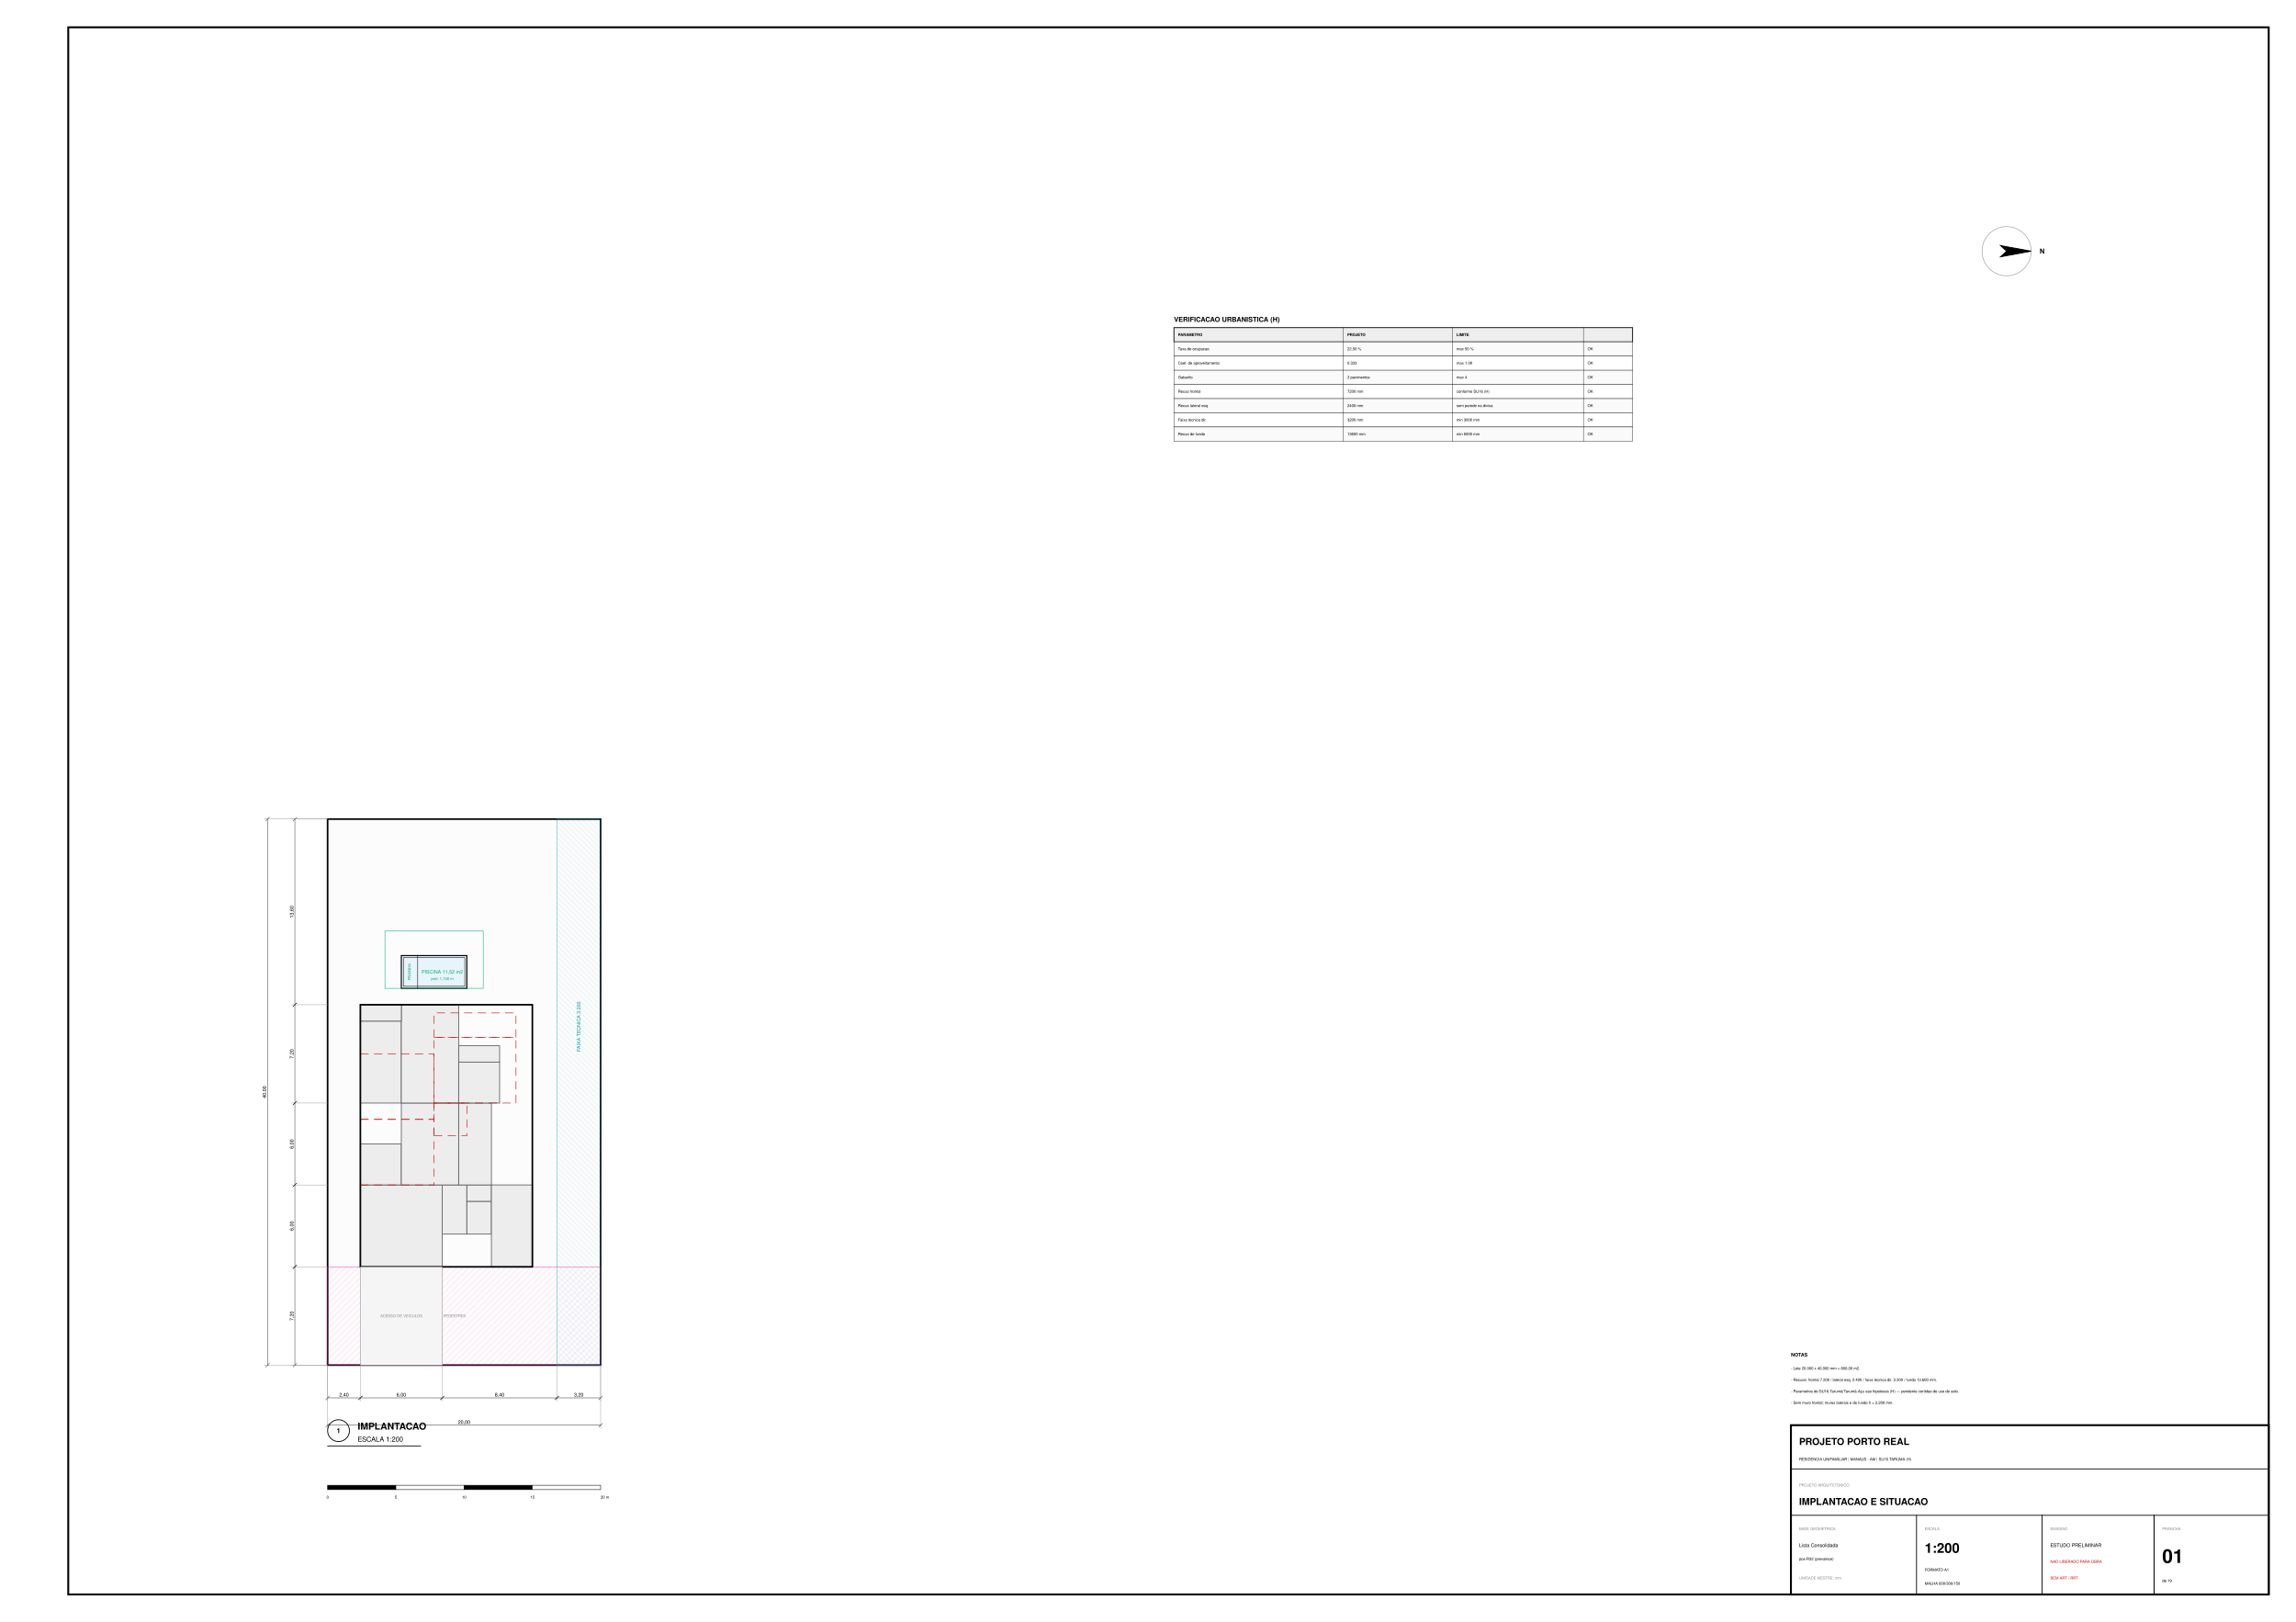
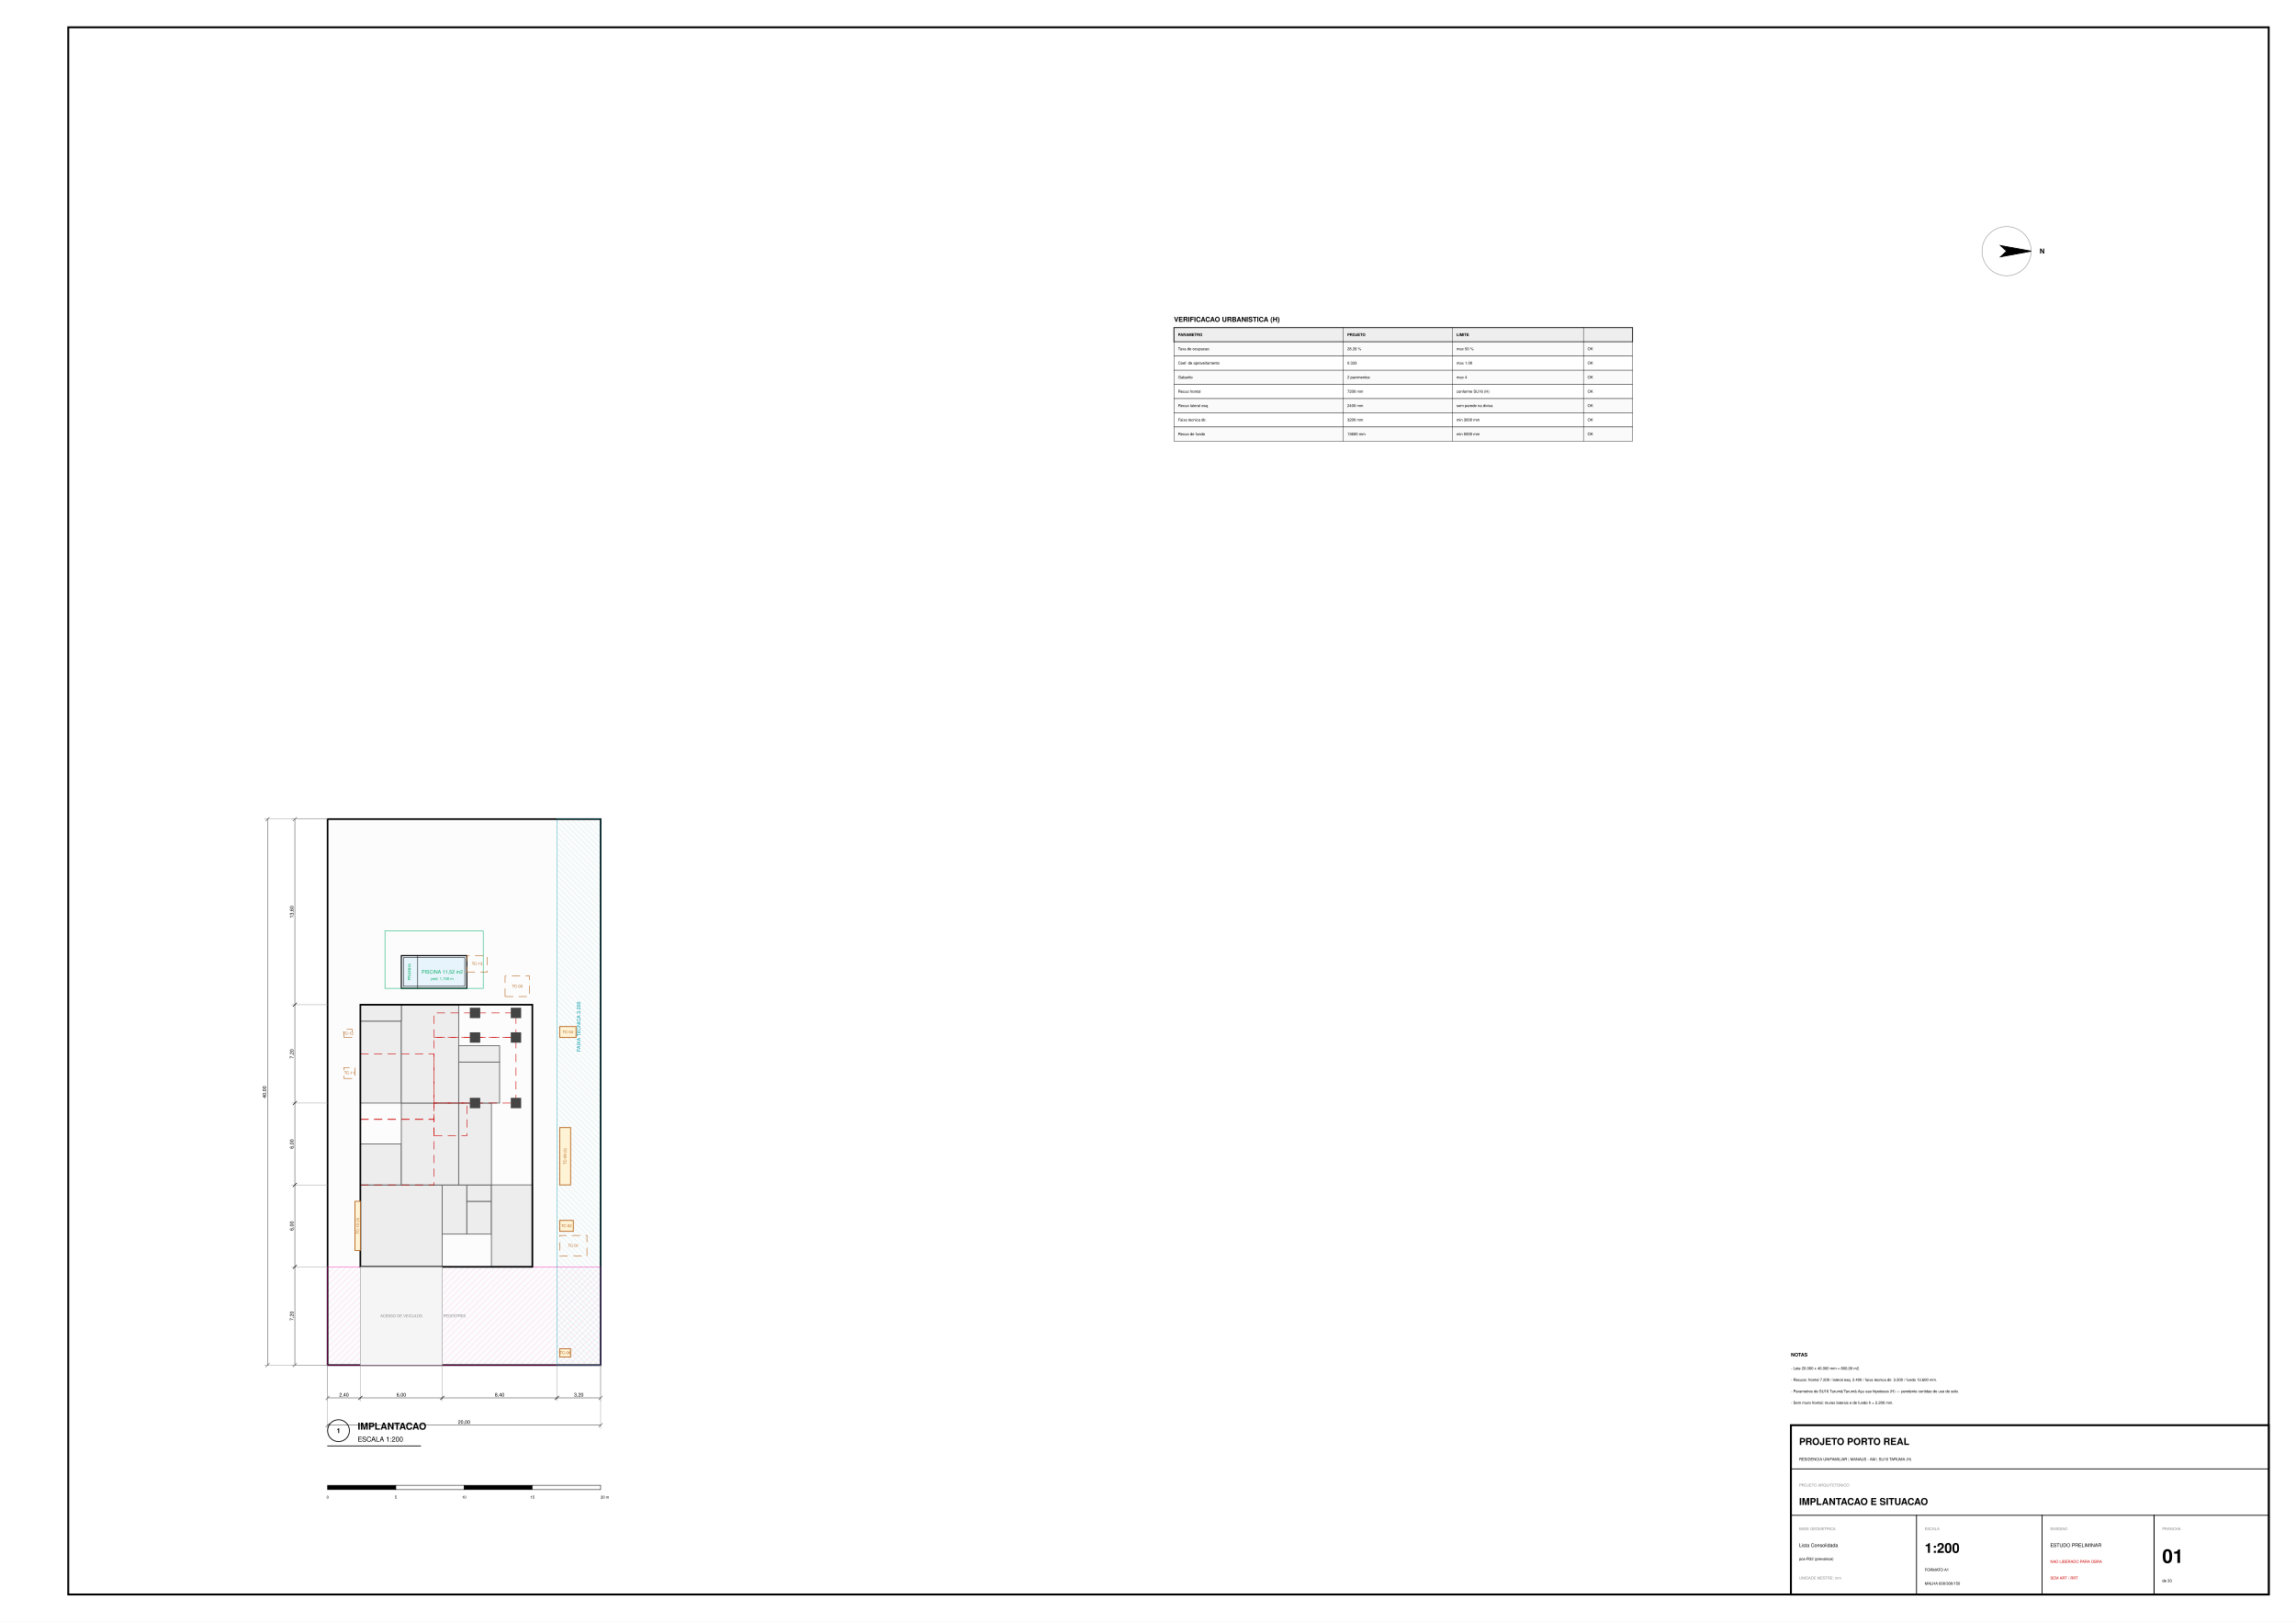
<svg xmlns="http://www.w3.org/2000/svg" version="1.1" width="841mm" height="594mm" viewBox="0 0 841 594">
  <rect width="841" height="594" fill="#ffffff" />
  <defs>
    <pattern id="recuo" patternUnits="userSpaceOnUse" width="1.6" height="1.6" patternTransform="rotate(45)">
      <line x1="0" y1="0" x2="0" y2="1.6" stroke="#e0a" stroke-width="0.05" />
    </pattern>
    <pattern id="ftec" patternUnits="userSpaceOnUse" width="1.4" height="1.4" patternTransform="rotate(-45)">
      <line x1="0" y1="0" x2="0" y2="1.4" stroke="#09a" stroke-width="0.05" />
    </pattern>
  </defs>
  <rect x="25.0" y="10" width="806.00" height="574.00" fill="none" stroke="#000" stroke-width="0.7" />
  <polygon points="656.000,522.000 831.000,522.000 831.000,584.000 656.000,584.000" stroke="#000000" stroke-width="0.7" fill="#fff" stroke-linejoin="miter" />
  <text x="659.000" y="528.000" font-family="Helvetica, Arial, sans-serif" font-size="3.50" font-weight="bold" fill="#000000" text-anchor="start" dominant-baseline="middle">PROJETO PORTO REAL</text>
  <text x="659.000" y="534.500" font-family="Helvetica, Arial, sans-serif" font-size="1.40" font-weight="normal" fill="#000000" text-anchor="start" dominant-baseline="middle">RESIDENCIA UNIFAMILIAR  |  MANAUS - AM  |  SU16 TARUMA (H)</text>
  <line x1="656.000" y1="538.000" x2="831.000" y2="538.000" stroke="#000000" stroke-width="0.3" fill="none" stroke-linecap="round" />
  <text x="659.000" y="544.000" font-family="Helvetica, Arial, sans-serif" font-size="1.40" font-weight="normal" fill="#8a8a8a" text-anchor="start" dominant-baseline="middle">PROJETO ARQUITETONICO</text>
  <text x="659.000" y="550.000" font-family="Helvetica, Arial, sans-serif" font-size="3.50" font-weight="bold" fill="#000000" text-anchor="start" dominant-baseline="middle">IMPLANTACAO E SITUACAO</text>
  <line x1="656.000" y1="555.000" x2="831.000" y2="555.000" stroke="#000000" stroke-width="0.3" fill="none" stroke-linecap="round" />
  <line x1="702.000" y1="555.000" x2="702.000" y2="584.000" stroke="#000000" stroke-width="0.3" fill="none" stroke-linecap="round" />
  <line x1="748.000" y1="555.000" x2="748.000" y2="584.000" stroke="#000000" stroke-width="0.3" fill="none" stroke-linecap="round" />
  <line x1="789.000" y1="555.000" x2="789.000" y2="584.000" stroke="#000000" stroke-width="0.3" fill="none" stroke-linecap="round" />
  <line x1="789.000" y1="555.000" x2="789.000" y2="584.000" stroke="#000000" stroke-width="0.3" fill="none" stroke-linecap="round" />
  <text x="659.000" y="560.000" font-family="Helvetica, Arial, sans-serif" font-size="1.40" font-weight="normal" fill="#8a8a8a" text-anchor="start" dominant-baseline="middle">BASE GEOMETRICA</text>
  <text x="659.000" y="566.000" font-family="Helvetica, Arial, sans-serif" font-size="1.80" font-weight="normal" fill="#000000" text-anchor="start" dominant-baseline="middle">Lista Consolidada</text>
  <text x="659.000" y="571.000" font-family="Helvetica, Arial, sans-serif" font-size="1.40" font-weight="normal" fill="#000000" text-anchor="start" dominant-baseline="middle">pos-R32 (prevalece)</text>
  <text x="659.000" y="578.000" font-family="Helvetica, Arial, sans-serif" font-size="1.40" font-weight="normal" fill="#8a8a8a" text-anchor="start" dominant-baseline="middle">UNIDADE MESTRE: mm</text>
  <text x="705.000" y="560.000" font-family="Helvetica, Arial, sans-serif" font-size="1.40" font-weight="normal" fill="#8a8a8a" text-anchor="start" dominant-baseline="middle">ESCALA</text>
  <text x="705.000" y="567.000" font-family="Helvetica, Arial, sans-serif" font-size="5.00" font-weight="bold" fill="#000000" text-anchor="start" dominant-baseline="middle">1:200</text>
  <text x="705.000" y="575.000" font-family="Helvetica, Arial, sans-serif" font-size="1.40" font-weight="normal" fill="#000000" text-anchor="start" dominant-baseline="middle">FORMATO A1</text>
  <text x="705.000" y="580.000" font-family="Helvetica, Arial, sans-serif" font-size="1.40" font-weight="normal" fill="#000000" text-anchor="start" dominant-baseline="middle">MALHA 600/300/150</text>
  <text x="751.000" y="560.000" font-family="Helvetica, Arial, sans-serif" font-size="1.40" font-weight="normal" fill="#8a8a8a" text-anchor="start" dominant-baseline="middle">EMISSAO</text>
  <text x="751.000" y="566.000" font-family="Helvetica, Arial, sans-serif" font-size="1.80" font-weight="normal" fill="#000000" text-anchor="start" dominant-baseline="middle">ESTUDO PRELIMINAR</text>
  <text x="751.000" y="572.000" font-family="Helvetica, Arial, sans-serif" font-size="1.40" font-weight="normal" fill="#c00" text-anchor="start" dominant-baseline="middle">NAO LIBERADO PARA OBRA</text>
  <text x="751.000" y="578.000" font-family="Helvetica, Arial, sans-serif" font-size="1.40" font-weight="normal" fill="#c00" text-anchor="start" dominant-baseline="middle">SEM ART / RRT</text>
  <text x="792.000" y="560.000" font-family="Helvetica, Arial, sans-serif" font-size="1.40" font-weight="normal" fill="#8a8a8a" text-anchor="start" dominant-baseline="middle">PRANCHA</text>
  <text x="792.000" y="570.000" font-family="Helvetica, Arial, sans-serif" font-size="7.00" font-weight="bold" fill="#000000" text-anchor="start" dominant-baseline="middle">01</text>
-   <text x="792.000" y="579.000" font-family="Helvetica, Arial, sans-serif" font-size="1.40" font-weight="normal" fill="#000000" text-anchor="start" dominant-baseline="middle">de 19</text>
+   <text x="792.000" y="579.000" font-family="Helvetica, Arial, sans-serif" font-size="1.40" font-weight="normal" fill="#000000" text-anchor="start" dominant-baseline="middle">de 33</text>
  <text x="656.000" y="496.200" font-family="Helvetica, Arial, sans-serif" font-size="1.80" font-weight="bold" fill="#000000" text-anchor="start" dominant-baseline="middle">NOTAS</text>
  <text x="656.000" y="501.200" font-family="Helvetica, Arial, sans-serif" font-size="1.40" font-weight="normal" fill="#000000" text-anchor="start" dominant-baseline="middle">- Lote 20.000 x 40.000 mm = 800,00 m2.</text>
  <text x="656.000" y="505.400" font-family="Helvetica, Arial, sans-serif" font-size="1.40" font-weight="normal" fill="#000000" text-anchor="start" dominant-baseline="middle">- Recuos: frontal 7.200 / lateral esq. 2.400 / faixa tecnica dir. 3.200 / fundo 13.600 mm.</text>
  <text x="656.000" y="509.600" font-family="Helvetica, Arial, sans-serif" font-size="1.40" font-weight="normal" fill="#000000" text-anchor="start" dominant-baseline="middle">- Parametros do SU16 Tarumã/Tarumã-Açu sao hipoteses (H) — pendente certidao de uso do solo.</text>
  <text x="656.000" y="513.800" font-family="Helvetica, Arial, sans-serif" font-size="1.40" font-weight="normal" fill="#000000" text-anchor="start" dominant-baseline="middle">- Sem muro frontal; muros laterais e de fundo h = 2.200 mm.</text>
  <polygon points="120.000,500.000 220.000,500.000 220.000,300.000 120.000,300.000" stroke="#000000" stroke-width="0.6" fill="#fcfcfc" stroke-linejoin="miter" />
  <polygon points="120.000,500.000 220.000,500.000 220.000,464.000 120.000,464.000" stroke="#e0a" stroke-width="0.13" fill="url(#recuo)" stroke-linejoin="miter" />
  <polygon points="204.000,500.000 220.000,500.000 220.000,300.000 204.000,300.000" stroke="#09a" stroke-width="0.13" fill="url(#ftec)" stroke-linejoin="miter" />
  <text x="212.000" y="376.000" font-family="Helvetica, Arial, sans-serif" font-size="1.80" font-weight="normal" fill="#09a" text-anchor="middle" dominant-baseline="middle" transform="rotate(-90.00 212.000 376.000)">FAIXA TECNICA 3.200</text>
  <polygon points="132.000,464.000 162.000,464.000 162.000,434.000 132.000,434.000" stroke="#666" stroke-width="0.3" fill="#ededed" stroke-linejoin="miter" />
  <polygon points="162.000,452.000 171.000,452.000 171.000,434.000 162.000,434.000" stroke="#666" stroke-width="0.3" fill="#ededed" stroke-linejoin="miter" />
  <polygon points="171.000,452.000 180.000,452.000 180.000,440.000 171.000,440.000" stroke="#666" stroke-width="0.3" fill="#ededed" stroke-linejoin="miter" />
  <polygon points="171.000,440.000 180.000,440.000 180.000,434.000 171.000,434.000" stroke="#666" stroke-width="0.3" fill="#ededed" stroke-linejoin="miter" />
  <polygon points="180.000,464.000 195.000,464.000 195.000,434.000 180.000,434.000" stroke="#666" stroke-width="0.3" fill="#ededed" stroke-linejoin="miter" />
  <polygon points="132.000,434.000 147.000,434.000 147.000,419.000 132.000,419.000" stroke="#666" stroke-width="0.3" fill="#ededed" stroke-linejoin="miter" />
  <polygon points="147.000,434.000 168.000,434.000 168.000,404.000 147.000,404.000" stroke="#666" stroke-width="0.3" fill="#ededed" stroke-linejoin="miter" />
  <polygon points="168.000,434.000 180.000,434.000 180.000,404.000 168.000,404.000" stroke="#666" stroke-width="0.3" fill="#ededed" stroke-linejoin="miter" />
  <polygon points="132.000,404.000 147.000,404.000 147.000,374.000 132.000,374.000" stroke="#666" stroke-width="0.3" fill="#ededed" stroke-linejoin="miter" />
  <polygon points="147.000,404.000 168.000,404.000 168.000,368.000 147.000,368.000" stroke="#666" stroke-width="0.3" fill="#ededed" stroke-linejoin="miter" />
  <polygon points="132.000,374.000 147.000,374.000 147.000,368.000 132.000,368.000" stroke="#666" stroke-width="0.3" fill="#ededed" stroke-linejoin="miter" />
  <polygon points="168.000,404.000 183.000,404.000 183.000,389.000 168.000,389.000" stroke="#666" stroke-width="0.3" fill="#ededed" stroke-linejoin="miter" />
  <polygon points="168.000,389.000 183.000,389.000 183.000,383.000 168.000,383.000" stroke="#666" stroke-width="0.3" fill="#ededed" stroke-linejoin="miter" />
  <polygon points="132.000,434.000 159.000,434.000 159.000,410.000 132.000,410.000" stroke="#c00" stroke-width="0.2" fill="none" stroke-dasharray="3,2" stroke-linejoin="miter" />
  <polygon points="132.000,410.000 159.000,410.000 159.000,386.000 132.000,386.000" stroke="#c00" stroke-width="0.2" fill="none" stroke-dasharray="3,2" stroke-linejoin="miter" />
  <polygon points="159.000,416.000 171.000,416.000 171.000,404.000 159.000,404.000" stroke="#c00" stroke-width="0.2" fill="none" stroke-dasharray="3,2" stroke-linejoin="miter" />
  <polygon points="159.000,404.000 189.000,404.000 189.000,380.000 159.000,380.000" stroke="#c00" stroke-width="0.2" fill="none" stroke-dasharray="3,2" stroke-linejoin="miter" />
  <polygon points="159.000,380.000 189.000,380.000 189.000,371.000 159.000,371.000" stroke="#c00" stroke-width="0.2" fill="none" stroke-dasharray="3,2" stroke-linejoin="miter" />
  <polygon points="132.000,464.000 195.000,464.000 195.000,368.000 132.000,368.000" stroke="#000000" stroke-width="0.6" fill="none" stroke-linejoin="miter" />
  <polygon points="147.000,362.000 171.000,362.000 171.000,350.000 147.000,350.000" stroke="#000000" stroke-width="0.4" fill="#e8f4fb" stroke-linejoin="miter" />
  <polygon points="147.750,361.250 170.250,361.250 170.250,350.750 147.750,350.750" stroke="#000000" stroke-width="0.18" fill="none" stroke-linejoin="miter" />
  <line x1="153.000" y1="362.000" x2="153.000" y2="350.000" stroke="#000000" stroke-width="0.18" fill="none" stroke-linecap="round" />
  <text x="150.000" y="356.000" font-family="Helvetica, Arial, sans-serif" font-size="1.40" font-weight="normal" fill="#0a6" text-anchor="middle" dominant-baseline="middle" transform="rotate(-90.00 150.000 356.000)">PRAINHA</text>
  <text x="162.000" y="356.000" font-family="Helvetica, Arial, sans-serif" font-size="1.80" font-weight="normal" fill="#0a6" text-anchor="middle" dominant-baseline="middle">PISCINA  11,52 m2</text>
  <text x="162.000" y="358.500" font-family="Helvetica, Arial, sans-serif" font-size="1.40" font-weight="normal" fill="#0a6" text-anchor="middle" dominant-baseline="middle">prof, 1,150 m</text>
  <polygon points="141.000,362.000 177.000,362.000 177.000,341.000 141.000,341.000" stroke="#0a6" stroke-width="0.18" fill="none" stroke-linejoin="miter" />
  <polygon points="132.000,500.000 162.000,500.000 162.000,464.000 132.000,464.000" stroke="#8a8a8a" stroke-width="0.18" fill="#f5f5f5" stroke-linejoin="miter" />
  <text x="147.000" y="482.000" font-family="Helvetica, Arial, sans-serif" font-size="1.40" font-weight="normal" fill="#8a8a8a" text-anchor="middle" dominant-baseline="middle">ACESSO DE VEICULOS</text>
  <text x="166.500" y="482.000" font-family="Helvetica, Arial, sans-serif" font-size="1.40" font-weight="normal" fill="#8a8a8a" text-anchor="middle" dominant-baseline="middle">PEDESTRES</text>
+   <polygon points="205.000,460.000 215.000,460.000 215.000,452.500 205.000,452.500" stroke="#b5651d" stroke-width="0.2" fill="none" stroke-dasharray="3,2" stroke-linejoin="miter" />
+   <text x="210.000" y="456.250" font-family="Helvetica, Arial, sans-serif" font-size="1.40" font-weight="normal" fill="#b5651d" text-anchor="middle" dominant-baseline="middle">TC-01</text>
+   <polygon points="205.000,451.000 210.000,451.000 210.000,447.000 205.000,447.000" stroke="#b5651d" stroke-width="0.3" fill="#fff3d6" stroke-linejoin="miter" />
+   <text x="207.500" y="449.000" font-family="Helvetica, Arial, sans-serif" font-size="1.40" font-weight="normal" fill="#b5651d" text-anchor="middle" dominant-baseline="middle">TC-02</text>
+   <polygon points="185.000,365.000 194.000,365.000 194.000,357.500 185.000,357.500" stroke="#b5651d" stroke-width="0.2" fill="none" stroke-dasharray="3,2" stroke-linejoin="miter" />
+   <text x="189.500" y="361.250" font-family="Helvetica, Arial, sans-serif" font-size="1.40" font-weight="normal" fill="#b5651d" text-anchor="middle" dominant-baseline="middle">TC-03</text>
+   <polygon points="205.000,380.000 211.000,380.000 211.000,376.000 205.000,376.000" stroke="#b5651d" stroke-width="0.3" fill="#fff3d6" stroke-linejoin="miter" />
+   <text x="208.000" y="378.000" font-family="Helvetica, Arial, sans-serif" font-size="1.40" font-weight="normal" fill="#b5651d" text-anchor="middle" dominant-baseline="middle">TC-04</text>
+   <polygon points="205.000,497.000 209.000,497.000 209.000,494.000 205.000,494.000" stroke="#b5651d" stroke-width="0.3" fill="#fff3d6" stroke-linejoin="miter" />
+   <text x="207.000" y="495.500" font-family="Helvetica, Arial, sans-serif" font-size="1.40" font-weight="normal" fill="#b5651d" text-anchor="middle" dominant-baseline="middle">TC-08</text>
+   <polygon points="205.000,434.000 209.000,434.000 209.000,413.000 205.000,413.000" stroke="#b5651d" stroke-width="0.3" fill="#fff3d6" stroke-linejoin="miter" />
+   <text x="207.000" y="423.500" font-family="Helvetica, Arial, sans-serif" font-size="1.40" font-weight="normal" fill="#b5651d" text-anchor="middle" dominant-baseline="middle" transform="rotate(-90.00 207.000 423.500)">TC-09 (3)</text>
+   <polygon points="130.000,458.000 132.000,458.000 132.000,440.000 130.000,440.000" stroke="#b5651d" stroke-width="0.3" fill="#fff3d6" stroke-linejoin="miter" />
+   <text x="131.000" y="449.000" font-family="Helvetica, Arial, sans-serif" font-size="1.40" font-weight="normal" fill="#b5651d" text-anchor="middle" dominant-baseline="middle" transform="rotate(-90.00 131.000 449.000)">TC-10 (3)</text>
+   <polygon points="126.000,395.000 130.000,395.000 130.000,391.000 126.000,391.000" stroke="#b5651d" stroke-width="0.2" fill="none" stroke-dasharray="3,2" stroke-linejoin="miter" />
+   <text x="128.000" y="393.000" font-family="Helvetica, Arial, sans-serif" font-size="1.40" font-weight="normal" fill="#b5651d" text-anchor="middle" dominant-baseline="middle">TC-11</text>
+   <polygon points="126.000,380.000 129.000,380.000 129.000,377.000 126.000,377.000" stroke="#b5651d" stroke-width="0.2" fill="none" stroke-dasharray="3,2" stroke-linejoin="miter" />
+   <text x="127.500" y="378.500" font-family="Helvetica, Arial, sans-serif" font-size="1.40" font-weight="normal" fill="#b5651d" text-anchor="middle" dominant-baseline="middle">TC-12</text>
+   <polygon points="171.000,356.000 178.500,356.000 178.500,350.000 171.000,350.000" stroke="#b5651d" stroke-width="0.2" fill="none" stroke-dasharray="3,2" stroke-linejoin="miter" />
+   <text x="174.750" y="353.000" font-family="Helvetica, Arial, sans-serif" font-size="1.40" font-weight="normal" fill="#b5651d" text-anchor="middle" dominant-baseline="middle">TC-13</text>
+   <polygon points="172.400,402.400 175.600,402.400 175.600,405.600 172.400,405.600" stroke="#444" stroke-width="0.6" fill="#444" stroke-linejoin="miter" />
+   <polygon points="187.400,402.400 190.600,402.400 190.600,405.600 187.400,405.600" stroke="#444" stroke-width="0.6" fill="#444" stroke-linejoin="miter" />
+   <polygon points="172.400,378.400 175.600,378.400 175.600,381.600 172.400,381.600" stroke="#444" stroke-width="0.6" fill="#444" stroke-linejoin="miter" />
+   <polygon points="187.400,378.400 190.600,378.400 190.600,381.600 187.400,381.600" stroke="#444" stroke-width="0.6" fill="#444" stroke-linejoin="miter" />
+   <polygon points="172.400,369.400 175.600,369.400 175.600,372.600 172.400,372.600" stroke="#444" stroke-width="0.6" fill="#444" stroke-linejoin="miter" />
+   <polygon points="187.400,369.400 190.600,369.400 190.600,372.600 187.400,372.600" stroke="#444" stroke-width="0.6" fill="#444" stroke-linejoin="miter" />
  <line x1="120.000" y1="500.000" x2="120.000" y2="513.200" stroke="#8a8a8a" stroke-width="0.13" fill="none" stroke-linecap="round" />
  <line x1="132.000" y1="500.000" x2="132.000" y2="513.200" stroke="#8a8a8a" stroke-width="0.13" fill="none" stroke-linecap="round" />
  <line x1="162.000" y1="500.000" x2="162.000" y2="513.200" stroke="#8a8a8a" stroke-width="0.13" fill="none" stroke-linecap="round" />
  <line x1="204.000" y1="500.000" x2="204.000" y2="513.200" stroke="#8a8a8a" stroke-width="0.13" fill="none" stroke-linecap="round" />
  <line x1="220.000" y1="500.000" x2="220.000" y2="513.200" stroke="#8a8a8a" stroke-width="0.13" fill="none" stroke-linecap="round" />
  <line x1="120.000" y1="512.000" x2="220.000" y2="512.000" stroke="#000000" stroke-width="0.13" fill="none" stroke-linecap="round" />
  <line x1="119.300" y1="512.700" x2="120.700" y2="511.300" stroke="#000000" stroke-width="0.13" fill="none" stroke-linecap="round" />
  <line x1="131.300" y1="512.700" x2="132.700" y2="511.300" stroke="#000000" stroke-width="0.13" fill="none" stroke-linecap="round" />
  <text x="126.000" y="510.884" font-family="Helvetica, Arial, sans-serif" font-size="1.80" font-weight="normal" fill="#000000" text-anchor="middle" dominant-baseline="middle">2,40</text>
  <line x1="131.300" y1="512.700" x2="132.700" y2="511.300" stroke="#000000" stroke-width="0.13" fill="none" stroke-linecap="round" />
  <line x1="161.300" y1="512.700" x2="162.700" y2="511.300" stroke="#000000" stroke-width="0.13" fill="none" stroke-linecap="round" />
  <text x="147.000" y="510.884" font-family="Helvetica, Arial, sans-serif" font-size="1.80" font-weight="normal" fill="#000000" text-anchor="middle" dominant-baseline="middle">6,00</text>
  <line x1="161.300" y1="512.700" x2="162.700" y2="511.300" stroke="#000000" stroke-width="0.13" fill="none" stroke-linecap="round" />
  <line x1="203.300" y1="512.700" x2="204.700" y2="511.300" stroke="#000000" stroke-width="0.13" fill="none" stroke-linecap="round" />
  <text x="183.000" y="510.884" font-family="Helvetica, Arial, sans-serif" font-size="1.80" font-weight="normal" fill="#000000" text-anchor="middle" dominant-baseline="middle">8,40</text>
  <line x1="203.300" y1="512.700" x2="204.700" y2="511.300" stroke="#000000" stroke-width="0.13" fill="none" stroke-linecap="round" />
  <line x1="219.300" y1="512.700" x2="220.700" y2="511.300" stroke="#000000" stroke-width="0.13" fill="none" stroke-linecap="round" />
  <text x="212.000" y="510.884" font-family="Helvetica, Arial, sans-serif" font-size="1.80" font-weight="normal" fill="#000000" text-anchor="middle" dominant-baseline="middle">3,20</text>
  <line x1="120.000" y1="500.000" x2="120.000" y2="523.200" stroke="#8a8a8a" stroke-width="0.13" fill="none" stroke-linecap="round" />
  <line x1="220.000" y1="500.000" x2="220.000" y2="523.200" stroke="#8a8a8a" stroke-width="0.13" fill="none" stroke-linecap="round" />
  <line x1="120.000" y1="522.000" x2="220.000" y2="522.000" stroke="#000000" stroke-width="0.13" fill="none" stroke-linecap="round" />
  <line x1="119.300" y1="522.700" x2="120.700" y2="521.300" stroke="#000000" stroke-width="0.13" fill="none" stroke-linecap="round" />
  <line x1="219.300" y1="522.700" x2="220.700" y2="521.300" stroke="#000000" stroke-width="0.13" fill="none" stroke-linecap="round" />
  <text x="170.000" y="520.884" font-family="Helvetica, Arial, sans-serif" font-size="1.80" font-weight="normal" fill="#000000" text-anchor="middle" dominant-baseline="middle">20,00</text>
  <line x1="120.000" y1="500.000" x2="106.800" y2="500.000" stroke="#8a8a8a" stroke-width="0.13" fill="none" stroke-linecap="round" />
  <line x1="120.000" y1="464.000" x2="106.800" y2="464.000" stroke="#8a8a8a" stroke-width="0.13" fill="none" stroke-linecap="round" />
  <line x1="120.000" y1="434.000" x2="106.800" y2="434.000" stroke="#8a8a8a" stroke-width="0.13" fill="none" stroke-linecap="round" />
  <line x1="120.000" y1="404.000" x2="106.800" y2="404.000" stroke="#8a8a8a" stroke-width="0.13" fill="none" stroke-linecap="round" />
  <line x1="120.000" y1="368.000" x2="106.800" y2="368.000" stroke="#8a8a8a" stroke-width="0.13" fill="none" stroke-linecap="round" />
  <line x1="120.000" y1="300.000" x2="106.800" y2="300.000" stroke="#8a8a8a" stroke-width="0.13" fill="none" stroke-linecap="round" />
  <line x1="108.000" y1="500.000" x2="108.000" y2="300.000" stroke="#000000" stroke-width="0.13" fill="none" stroke-linecap="round" />
  <line x1="107.300" y1="500.700" x2="108.700" y2="499.300" stroke="#000000" stroke-width="0.13" fill="none" stroke-linecap="round" />
  <line x1="107.300" y1="464.700" x2="108.700" y2="463.300" stroke="#000000" stroke-width="0.13" fill="none" stroke-linecap="round" />
  <text x="106.884" y="482.000" font-family="Helvetica, Arial, sans-serif" font-size="1.80" font-weight="normal" fill="#000000" text-anchor="middle" dominant-baseline="middle" transform="rotate(-90.00 106.884 482.000)">7,20</text>
  <line x1="107.300" y1="464.700" x2="108.700" y2="463.300" stroke="#000000" stroke-width="0.13" fill="none" stroke-linecap="round" />
  <line x1="107.300" y1="434.700" x2="108.700" y2="433.300" stroke="#000000" stroke-width="0.13" fill="none" stroke-linecap="round" />
  <text x="106.884" y="449.000" font-family="Helvetica, Arial, sans-serif" font-size="1.80" font-weight="normal" fill="#000000" text-anchor="middle" dominant-baseline="middle" transform="rotate(-90.00 106.884 449.000)">6,00</text>
  <line x1="107.300" y1="434.700" x2="108.700" y2="433.300" stroke="#000000" stroke-width="0.13" fill="none" stroke-linecap="round" />
  <line x1="107.300" y1="404.700" x2="108.700" y2="403.300" stroke="#000000" stroke-width="0.13" fill="none" stroke-linecap="round" />
  <text x="106.884" y="419.000" font-family="Helvetica, Arial, sans-serif" font-size="1.80" font-weight="normal" fill="#000000" text-anchor="middle" dominant-baseline="middle" transform="rotate(-90.00 106.884 419.000)">6,00</text>
  <line x1="107.300" y1="404.700" x2="108.700" y2="403.300" stroke="#000000" stroke-width="0.13" fill="none" stroke-linecap="round" />
  <line x1="107.300" y1="368.700" x2="108.700" y2="367.300" stroke="#000000" stroke-width="0.13" fill="none" stroke-linecap="round" />
  <text x="106.884" y="386.000" font-family="Helvetica, Arial, sans-serif" font-size="1.80" font-weight="normal" fill="#000000" text-anchor="middle" dominant-baseline="middle" transform="rotate(-90.00 106.884 386.000)">7,20</text>
  <line x1="107.300" y1="368.700" x2="108.700" y2="367.300" stroke="#000000" stroke-width="0.13" fill="none" stroke-linecap="round" />
  <line x1="107.300" y1="300.700" x2="108.700" y2="299.300" stroke="#000000" stroke-width="0.13" fill="none" stroke-linecap="round" />
  <text x="106.884" y="334.000" font-family="Helvetica, Arial, sans-serif" font-size="1.80" font-weight="normal" fill="#000000" text-anchor="middle" dominant-baseline="middle" transform="rotate(-90.00 106.884 334.000)">13,60</text>
  <line x1="120.000" y1="500.000" x2="96.800" y2="500.000" stroke="#8a8a8a" stroke-width="0.13" fill="none" stroke-linecap="round" />
  <line x1="120.000" y1="300.000" x2="96.800" y2="300.000" stroke="#8a8a8a" stroke-width="0.13" fill="none" stroke-linecap="round" />
  <line x1="98.000" y1="500.000" x2="98.000" y2="300.000" stroke="#000000" stroke-width="0.13" fill="none" stroke-linecap="round" />
  <line x1="97.300" y1="500.700" x2="98.700" y2="499.300" stroke="#000000" stroke-width="0.13" fill="none" stroke-linecap="round" />
  <line x1="97.300" y1="300.700" x2="98.700" y2="299.300" stroke="#000000" stroke-width="0.13" fill="none" stroke-linecap="round" />
  <text x="96.884" y="400.000" font-family="Helvetica, Arial, sans-serif" font-size="1.80" font-weight="normal" fill="#000000" text-anchor="middle" dominant-baseline="middle" transform="rotate(-90.00 96.884 400.000)">40,00</text>
  <circle cx="735.000" cy="92.000" r="9.000" stroke="#8a8a8a" stroke-width="0.18" fill="none" />
  <polygon points="744.000,92.000 732.744,94.067 735.000,92.000 732.744,89.933" stroke="#000000" stroke-width="0.3" fill="#000" stroke-linejoin="miter" />
  <text x="748.000" y="92.000" font-family="Helvetica, Arial, sans-serif" font-size="2.50" font-weight="bold" fill="#000000" text-anchor="middle" dominant-baseline="middle">N</text>
  <circle cx="124.000" cy="524.000" r="4.000" stroke="#000000" stroke-width="0.3" fill="none" />
  <text x="124.000" y="524.000" font-family="Helvetica, Arial, sans-serif" font-size="2.50" font-weight="bold" fill="#000000" text-anchor="middle" dominant-baseline="middle">1</text>
  <text x="131.000" y="522.400" font-family="Helvetica, Arial, sans-serif" font-size="3.50" font-weight="bold" fill="#000000" text-anchor="start" dominant-baseline="middle">IMPLANTACAO</text>
  <text x="131.000" y="527.200" font-family="Helvetica, Arial, sans-serif" font-size="2.50" font-weight="normal" fill="#000000" text-anchor="start" dominant-baseline="middle">ESCALA 1:200</text>
  <line x1="120.000" y1="529.600" x2="154.100" y2="529.600" stroke="#000000" stroke-width="0.3" fill="none" stroke-linecap="round" />
  <polygon points="120.000,544.000 145.000,544.000 145.000,545.600 120.000,545.600" stroke="#000000" stroke-width="0.18" fill="#000" stroke-linejoin="miter" />
  <text x="120.000" y="548.400" font-family="Helvetica, Arial, sans-serif" font-size="1.40" font-weight="normal" fill="#000000" text-anchor="middle" dominant-baseline="middle">0</text>
  <polygon points="145.000,544.000 170.000,544.000 170.000,545.600 145.000,545.600" stroke="#000000" stroke-width="0.18" fill="#fff" stroke-linejoin="miter" />
  <text x="145.000" y="548.400" font-family="Helvetica, Arial, sans-serif" font-size="1.40" font-weight="normal" fill="#000000" text-anchor="middle" dominant-baseline="middle">5</text>
  <polygon points="170.000,544.000 195.000,544.000 195.000,545.600 170.000,545.600" stroke="#000000" stroke-width="0.18" fill="#000" stroke-linejoin="miter" />
  <text x="170.000" y="548.400" font-family="Helvetica, Arial, sans-serif" font-size="1.40" font-weight="normal" fill="#000000" text-anchor="middle" dominant-baseline="middle">10</text>
  <polygon points="195.000,544.000 220.000,544.000 220.000,545.600 195.000,545.600" stroke="#000000" stroke-width="0.18" fill="#fff" stroke-linejoin="miter" />
  <text x="195.000" y="548.400" font-family="Helvetica, Arial, sans-serif" font-size="1.40" font-weight="normal" fill="#000000" text-anchor="middle" dominant-baseline="middle">15</text>
  <text x="220.000" y="548.400" font-family="Helvetica, Arial, sans-serif" font-size="1.40" font-weight="normal" fill="#000000" text-anchor="start" dominant-baseline="middle">20 m</text>
  <text x="430.000" y="117.000" font-family="Helvetica, Arial, sans-serif" font-size="2.50" font-weight="bold" fill="#000000" text-anchor="start" dominant-baseline="middle">VERIFICACAO URBANISTICA (H)</text>
  <polygon points="430.000,120.000 598.000,120.000 598.000,125.200 430.000,125.200" stroke="#000000" stroke-width="0.3" fill="#eee" stroke-linejoin="miter" />
  <text x="431.500" y="122.600" font-family="Helvetica, Arial, sans-serif" font-size="1.40" font-weight="bold" fill="#000000" text-anchor="start" dominant-baseline="middle">PARAMETRO</text>
  <text x="493.500" y="122.600" font-family="Helvetica, Arial, sans-serif" font-size="1.40" font-weight="bold" fill="#000000" text-anchor="start" dominant-baseline="middle">PROJETO</text>
  <text x="533.500" y="122.600" font-family="Helvetica, Arial, sans-serif" font-size="1.40" font-weight="bold" fill="#000000" text-anchor="start" dominant-baseline="middle">LIMITE</text>
  <text x="581.500" y="122.600" font-family="Helvetica, Arial, sans-serif" font-size="1.40" font-weight="bold" fill="#000000" text-anchor="start" dominant-baseline="middle" />
  <polygon points="430.000,125.200 598.000,125.200 598.000,130.400 430.000,130.400" stroke="#000000" stroke-width="0.13" fill="#fafafa" stroke-linejoin="miter" />
  <text x="431.500" y="127.800" font-family="Helvetica, Arial, sans-serif" font-size="1.40" font-weight="normal" fill="#000000" text-anchor="start" dominant-baseline="middle">Taxa de ocupacao</text>
-   <text x="493.500" y="127.800" font-family="Helvetica, Arial, sans-serif" font-size="1.40" font-weight="normal" fill="#000000" text-anchor="start" dominant-baseline="middle">22.50 %</text>
+   <text x="493.500" y="127.800" font-family="Helvetica, Arial, sans-serif" font-size="1.40" font-weight="normal" fill="#000000" text-anchor="start" dominant-baseline="middle">28.26 %</text>
  <text x="533.500" y="127.800" font-family="Helvetica, Arial, sans-serif" font-size="1.40" font-weight="normal" fill="#000000" text-anchor="start" dominant-baseline="middle">max 50 %</text>
  <text x="581.500" y="127.800" font-family="Helvetica, Arial, sans-serif" font-size="1.40" font-weight="normal" fill="#000000" text-anchor="start" dominant-baseline="middle">OK</text>
  <polygon points="430.000,130.400 598.000,130.400 598.000,135.600 430.000,135.600" stroke="#000000" stroke-width="0.13" fill="#fff" stroke-linejoin="miter" />
  <text x="431.500" y="133.000" font-family="Helvetica, Arial, sans-serif" font-size="1.40" font-weight="normal" fill="#000000" text-anchor="start" dominant-baseline="middle">Coef. de aproveitamento</text>
  <text x="493.500" y="133.000" font-family="Helvetica, Arial, sans-serif" font-size="1.40" font-weight="normal" fill="#000000" text-anchor="start" dominant-baseline="middle">0.333</text>
  <text x="533.500" y="133.000" font-family="Helvetica, Arial, sans-serif" font-size="1.40" font-weight="normal" fill="#000000" text-anchor="start" dominant-baseline="middle">max 1.00</text>
  <text x="581.500" y="133.000" font-family="Helvetica, Arial, sans-serif" font-size="1.40" font-weight="normal" fill="#000000" text-anchor="start" dominant-baseline="middle">OK</text>
  <polygon points="430.000,135.600 598.000,135.600 598.000,140.800 430.000,140.800" stroke="#000000" stroke-width="0.13" fill="#fafafa" stroke-linejoin="miter" />
  <text x="431.500" y="138.200" font-family="Helvetica, Arial, sans-serif" font-size="1.40" font-weight="normal" fill="#000000" text-anchor="start" dominant-baseline="middle">Gabarito</text>
  <text x="493.500" y="138.200" font-family="Helvetica, Arial, sans-serif" font-size="1.40" font-weight="normal" fill="#000000" text-anchor="start" dominant-baseline="middle">2 pavimentos</text>
  <text x="533.500" y="138.200" font-family="Helvetica, Arial, sans-serif" font-size="1.40" font-weight="normal" fill="#000000" text-anchor="start" dominant-baseline="middle">max 4</text>
  <text x="581.500" y="138.200" font-family="Helvetica, Arial, sans-serif" font-size="1.40" font-weight="normal" fill="#000000" text-anchor="start" dominant-baseline="middle">OK</text>
  <polygon points="430.000,140.800 598.000,140.800 598.000,146.000 430.000,146.000" stroke="#000000" stroke-width="0.13" fill="#fff" stroke-linejoin="miter" />
  <text x="431.500" y="143.400" font-family="Helvetica, Arial, sans-serif" font-size="1.40" font-weight="normal" fill="#000000" text-anchor="start" dominant-baseline="middle">Recuo frontal</text>
  <text x="493.500" y="143.400" font-family="Helvetica, Arial, sans-serif" font-size="1.40" font-weight="normal" fill="#000000" text-anchor="start" dominant-baseline="middle">7200 mm</text>
  <text x="533.500" y="143.400" font-family="Helvetica, Arial, sans-serif" font-size="1.40" font-weight="normal" fill="#000000" text-anchor="start" dominant-baseline="middle">conforme SU16 (H)</text>
  <text x="581.500" y="143.400" font-family="Helvetica, Arial, sans-serif" font-size="1.40" font-weight="normal" fill="#000000" text-anchor="start" dominant-baseline="middle">OK</text>
  <polygon points="430.000,146.000 598.000,146.000 598.000,151.200 430.000,151.200" stroke="#000000" stroke-width="0.13" fill="#fafafa" stroke-linejoin="miter" />
  <text x="431.500" y="148.600" font-family="Helvetica, Arial, sans-serif" font-size="1.40" font-weight="normal" fill="#000000" text-anchor="start" dominant-baseline="middle">Recuo lateral esq.</text>
  <text x="493.500" y="148.600" font-family="Helvetica, Arial, sans-serif" font-size="1.40" font-weight="normal" fill="#000000" text-anchor="start" dominant-baseline="middle">2400 mm</text>
  <text x="533.500" y="148.600" font-family="Helvetica, Arial, sans-serif" font-size="1.40" font-weight="normal" fill="#000000" text-anchor="start" dominant-baseline="middle">sem parede na divisa</text>
  <text x="581.500" y="148.600" font-family="Helvetica, Arial, sans-serif" font-size="1.40" font-weight="normal" fill="#000000" text-anchor="start" dominant-baseline="middle">OK</text>
  <polygon points="430.000,151.200 598.000,151.200 598.000,156.400 430.000,156.400" stroke="#000000" stroke-width="0.13" fill="#fff" stroke-linejoin="miter" />
  <text x="431.500" y="153.800" font-family="Helvetica, Arial, sans-serif" font-size="1.40" font-weight="normal" fill="#000000" text-anchor="start" dominant-baseline="middle">Faixa tecnica dir.</text>
  <text x="493.500" y="153.800" font-family="Helvetica, Arial, sans-serif" font-size="1.40" font-weight="normal" fill="#000000" text-anchor="start" dominant-baseline="middle">3200 mm</text>
  <text x="533.500" y="153.800" font-family="Helvetica, Arial, sans-serif" font-size="1.40" font-weight="normal" fill="#000000" text-anchor="start" dominant-baseline="middle">min 3000 mm</text>
  <text x="581.500" y="153.800" font-family="Helvetica, Arial, sans-serif" font-size="1.40" font-weight="normal" fill="#000000" text-anchor="start" dominant-baseline="middle">OK</text>
  <polygon points="430.000,156.400 598.000,156.400 598.000,161.600 430.000,161.600" stroke="#000000" stroke-width="0.13" fill="#fafafa" stroke-linejoin="miter" />
  <text x="431.500" y="159.000" font-family="Helvetica, Arial, sans-serif" font-size="1.40" font-weight="normal" fill="#000000" text-anchor="start" dominant-baseline="middle">Recuo de fundo</text>
  <text x="493.500" y="159.000" font-family="Helvetica, Arial, sans-serif" font-size="1.40" font-weight="normal" fill="#000000" text-anchor="start" dominant-baseline="middle">13600 mm</text>
  <text x="533.500" y="159.000" font-family="Helvetica, Arial, sans-serif" font-size="1.40" font-weight="normal" fill="#000000" text-anchor="start" dominant-baseline="middle">min 5000 mm</text>
  <text x="581.500" y="159.000" font-family="Helvetica, Arial, sans-serif" font-size="1.40" font-weight="normal" fill="#000000" text-anchor="start" dominant-baseline="middle">OK</text>
  <line x1="492.000" y1="120.000" x2="492.000" y2="161.600" stroke="#000000" stroke-width="0.13" fill="none" stroke-linecap="round" />
  <line x1="532.000" y1="120.000" x2="532.000" y2="161.600" stroke="#000000" stroke-width="0.13" fill="none" stroke-linecap="round" />
  <line x1="580.000" y1="120.000" x2="580.000" y2="161.600" stroke="#000000" stroke-width="0.13" fill="none" stroke-linecap="round" />
</svg>
